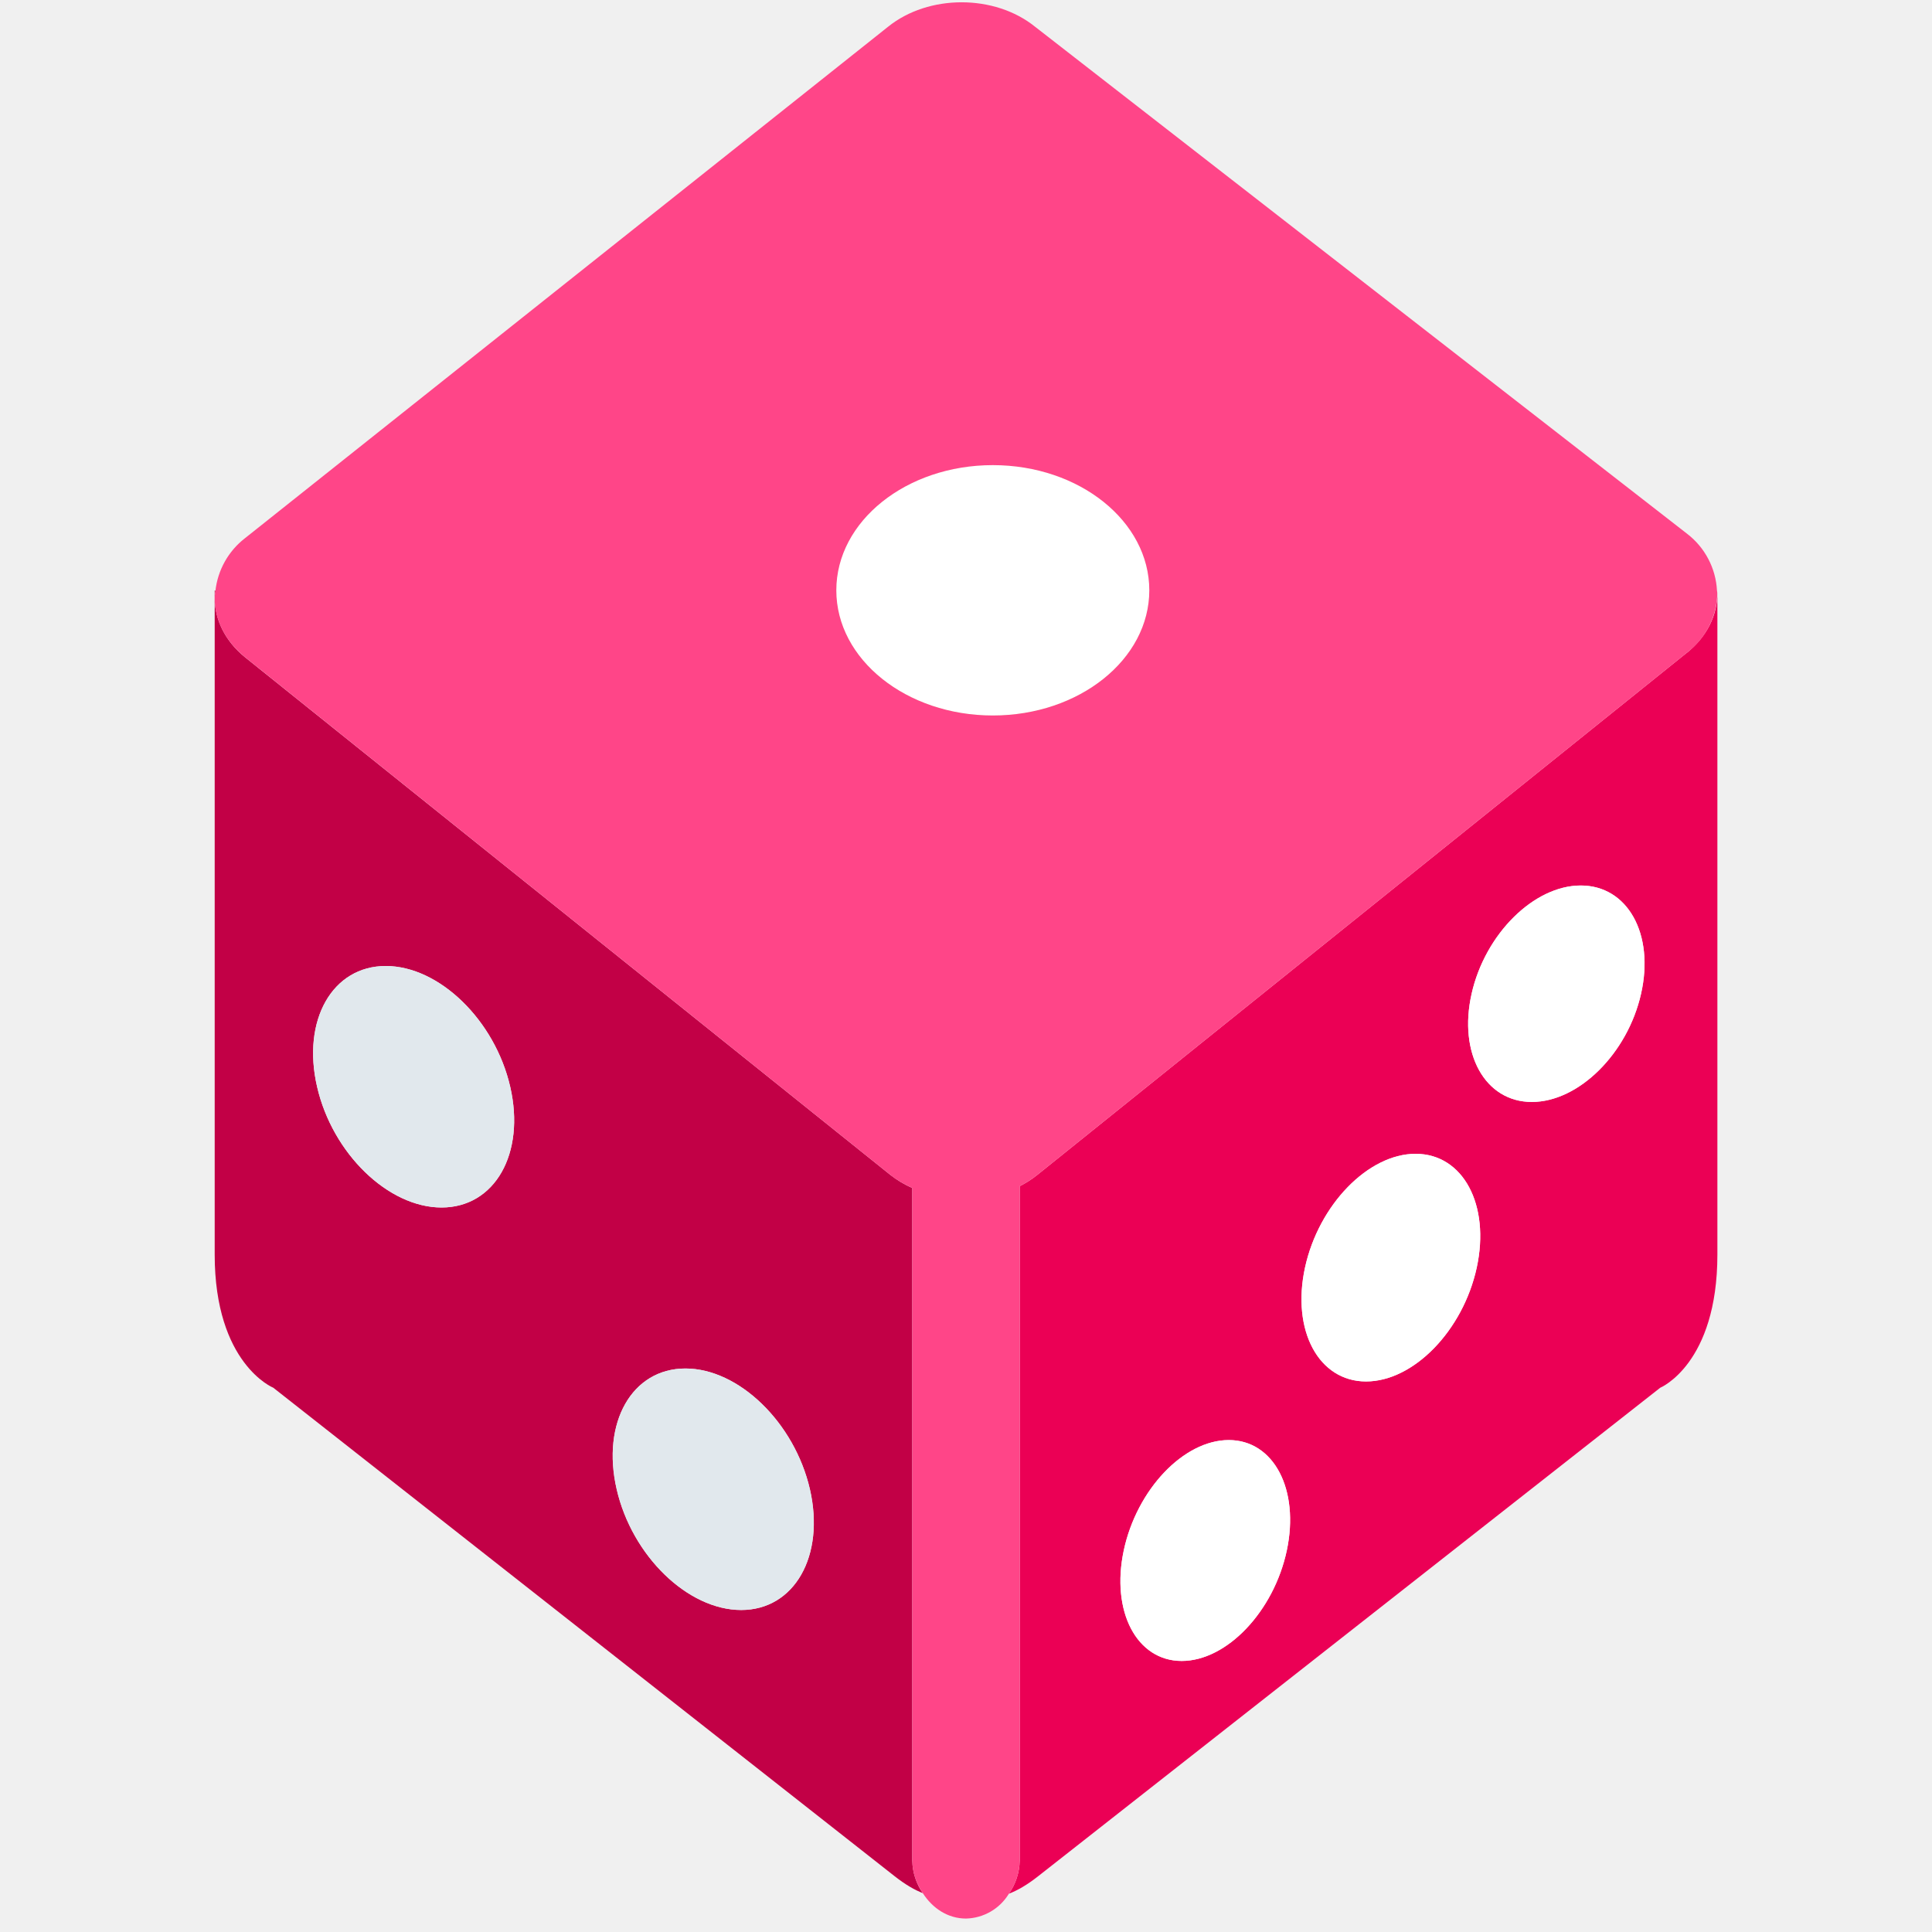
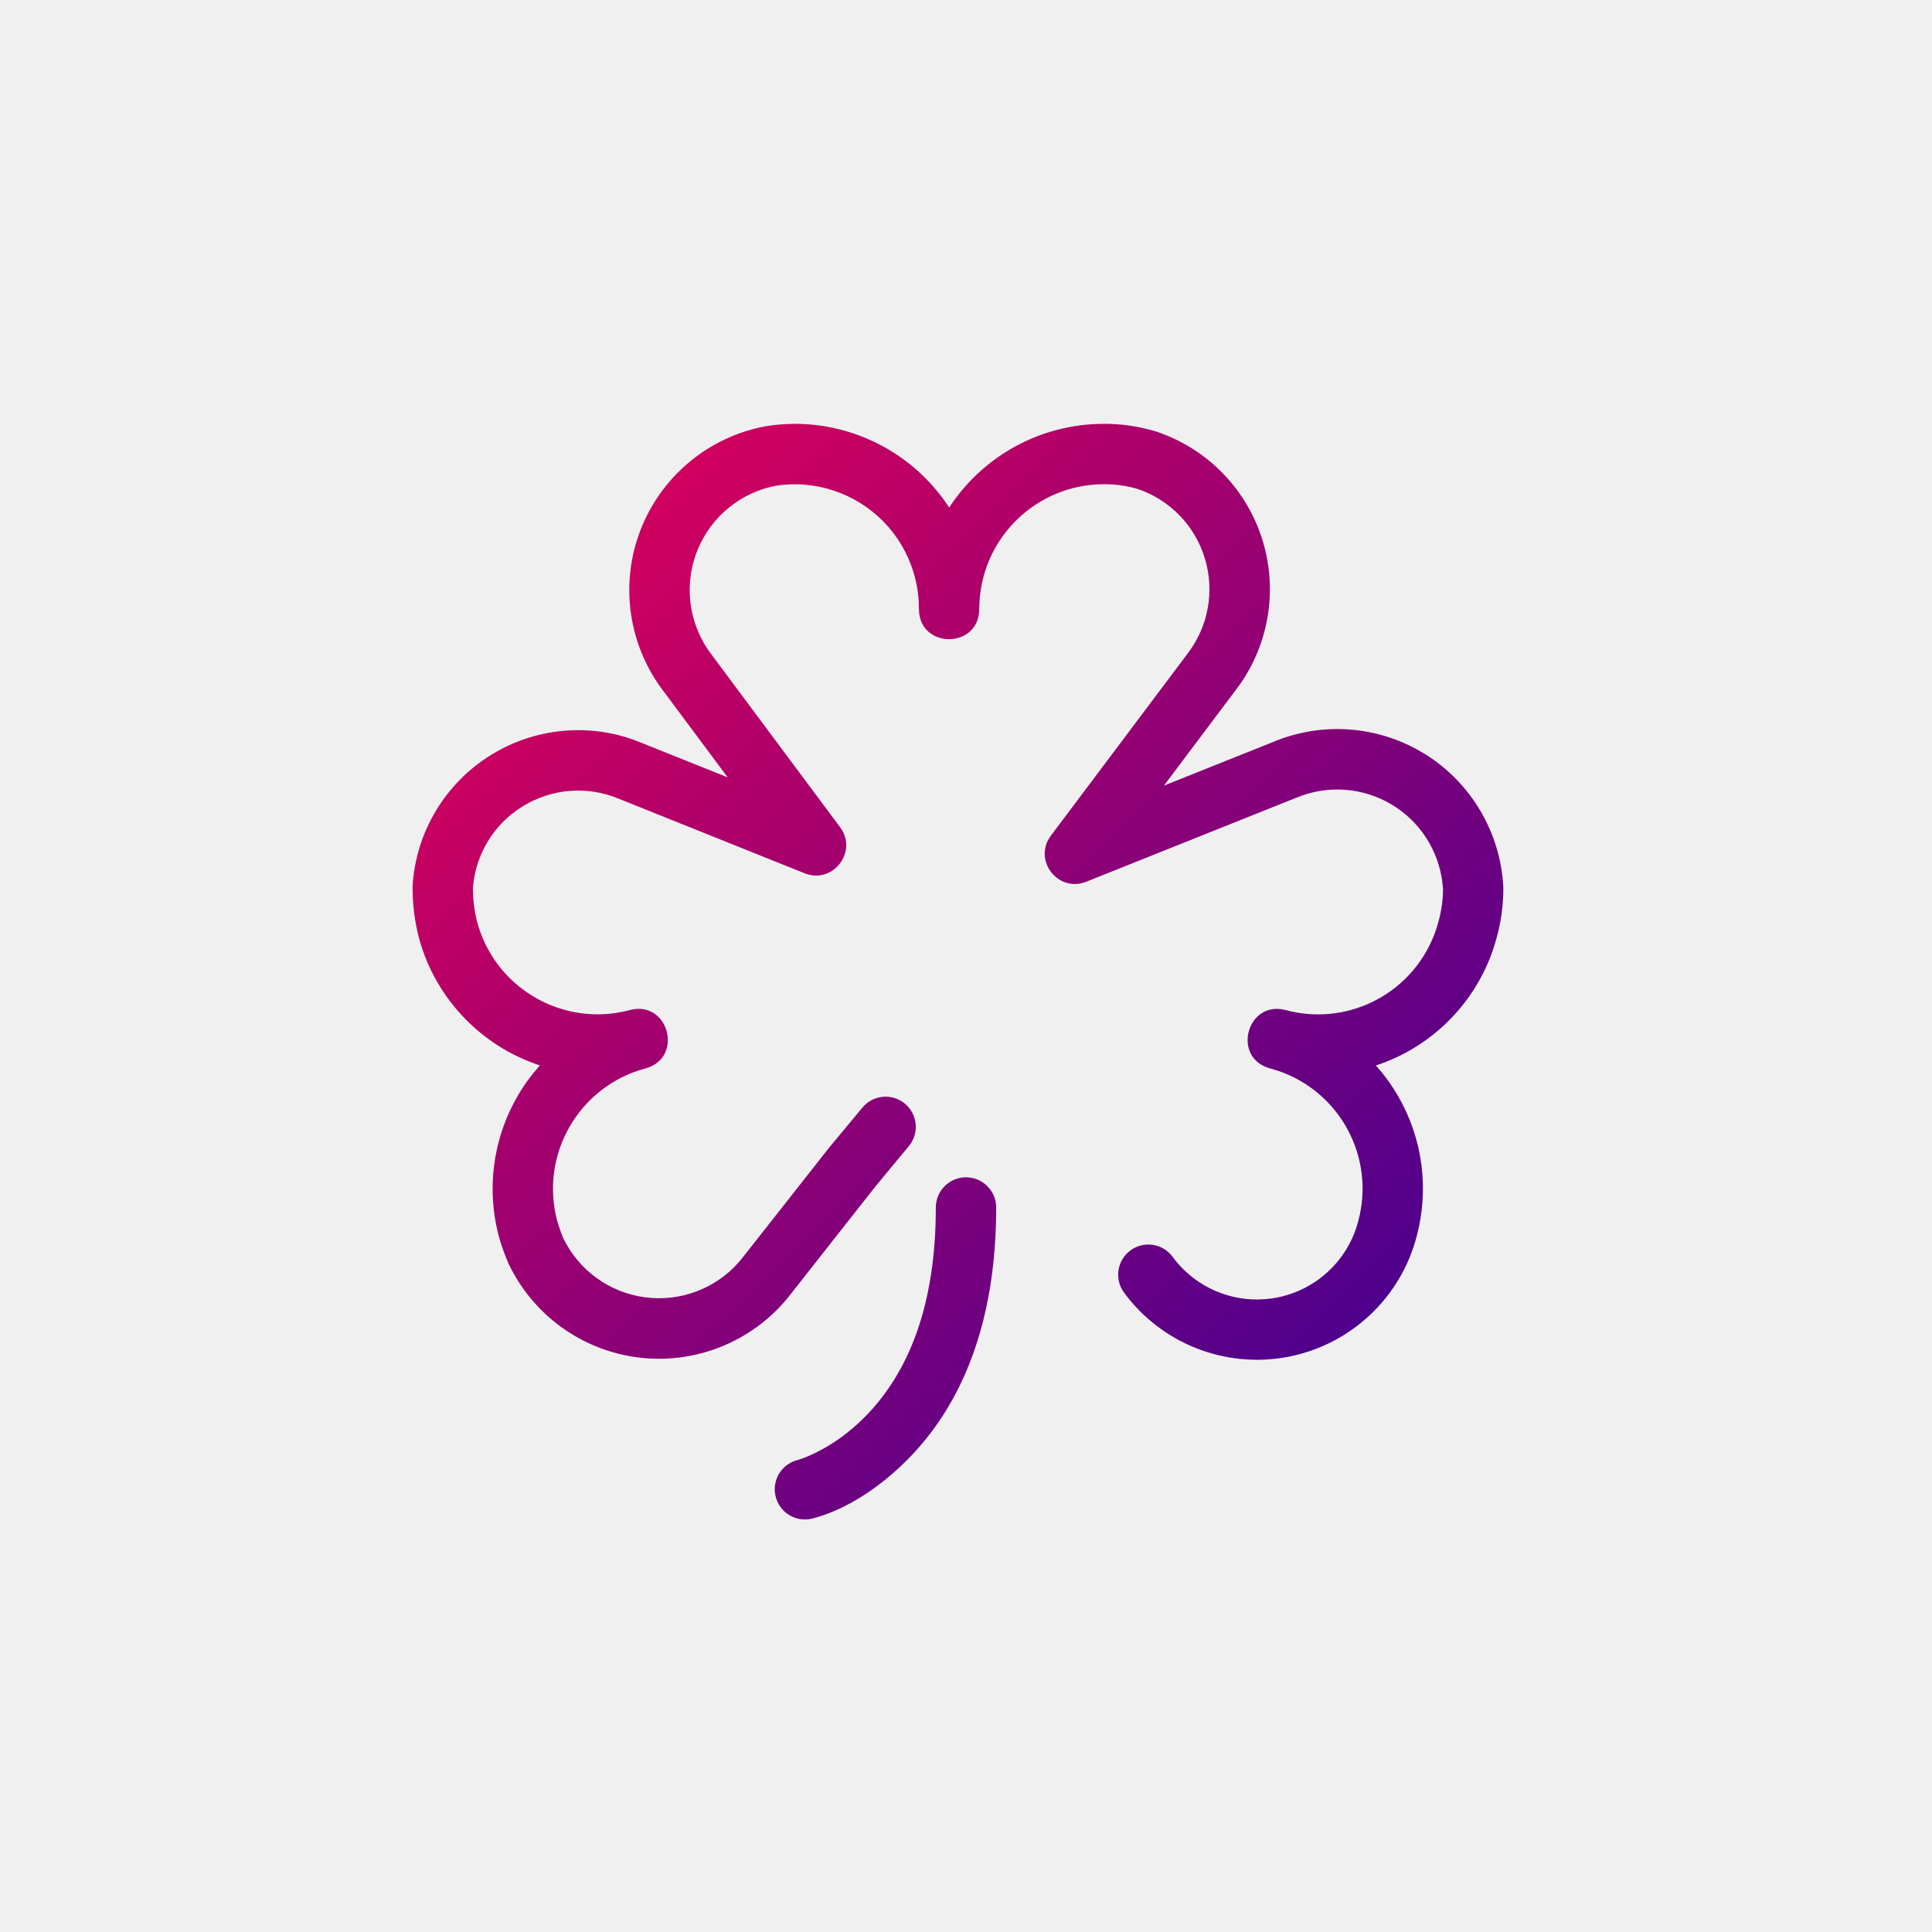
- <svg xmlns="http://www.w3.org/2000/svg" width="24" height="24" viewBox="0 0 24 24">
-   <g fill="none" transform="translate(2)">
-     <path fill="#C20046" d="M.667 7.333v.092c0-.028.007-.056.01-.084l-.01-.008zm8.666 7.425a1.267 1.267 0 01-.274-.164l-8.016-6.43c-.251-.204-.376-.471-.376-.74v8.16c0 1.36.728 1.655.728 1.655l7.716 6.066c.137.108.252.173.352.212a.731.731 0 01-.13-.402v-8.357zM3.485 15c-.663 0-1.356-.671-1.546-1.5-.192-.828.191-1.5.853-1.5.663 0 1.355.672 1.546 1.5.191.829-.19 1.5-.853 1.5zm3.722 5c-.663 0-1.356-.672-1.546-1.5-.192-.829.191-1.5.854-1.5.662 0 1.355.671 1.546 1.5.19.828-.192 1.5-.854 1.5z" />
-     <path fill="#EB0055" d="M18.957 8.107l-8.07 6.487a1.21 1.21 0 01-.22.141v8.38a.737.737 0 01-.134.409c.104-.039.224-.107.366-.219l7.725-6.066s.71-.294.71-1.656V7.37c0 .268-.126.535-.377.738zm-4.972 11.154c-.161.758-.746 1.372-1.305 1.372-.559 0-.881-.614-.72-1.372.161-.758.745-1.372 1.305-1.372.559 0 .881.614.72 1.372zm2.359-3.514c-.17.782-.785 1.414-1.375 1.414-.588 0-.928-.632-.758-1.414.17-.781.786-1.414 1.374-1.414.59 0 .929.633.759 1.414zm2.042-3.403c-.167.743-.775 1.345-1.357 1.345-.581 0-.916-.602-.748-1.345.167-.742.774-1.344 1.356-1.344.582 0 .917.602.749 1.344z" />
-     <path fill="#FF4588" d="M18.957 6.63L10.859.333c-.502-.406-1.325-.406-1.828 0L1.043 6.686a.96.96 0 00-.367.655c-.002.028-.01.056-.01.084 0 .268.126.535.377.738l8.016 6.431c.083.067.176.119.274.164v8.357c0 .152.054.286.13.402.12.187.31.316.537.316a.64.64 0 00.533-.309.735.735 0 00.134-.41v-8.379a1.21 1.21 0 00.22-.141l8.07-6.487a.949.949 0 00.376-.738c0-.011-.003-.022-.004-.033a.952.952 0 00-.372-.706z" />
-     <path fill="#EA596E" d="M10.333 5.778c1.074 0 1.944.696 1.944 1.555 0 .86-.87 1.556-1.944 1.556-1.074 0-1.944-.696-1.944-1.556 0-.859.87-1.555 1.944-1.555z" />
-     <ellipse cx="10.333" cy="7.333" fill="#FFF" rx="1.944" ry="1.555" />
-     <path fill="#FFF" d="M17.637 11c-.582 0-1.189.602-1.356 1.344-.168.743.167 1.345.748 1.345.582 0 1.19-.602 1.357-1.345.168-.742-.167-1.344-.75-1.344zm-2.052 3.333c-.588 0-1.204.633-1.374 1.414-.169.782.17 1.414.759 1.414.59 0 1.205-.632 1.375-1.414.169-.781-.17-1.414-.76-1.414zm-2.321 3.556c-.56 0-1.143.614-1.305 1.372-.161.758.162 1.372.72 1.372.56 0 1.144-.614 1.306-1.372.161-.758-.162-1.372-.721-1.372z" />
-     <path fill="#E1E8ED" d="M2.792 12c-.663 0-1.045.672-.853 1.5.191.829.883 1.5 1.546 1.5.662 0 1.044-.671.853-1.5-.19-.828-.883-1.5-1.546-1.5zm3.722 5c-.663 0-1.045.671-.854 1.5.191.828.884 1.5 1.547 1.5.662 0 1.044-.672.854-1.5-.192-.829-.884-1.5-1.547-1.5z" />
-   </g>
+ <svg xmlns="http://www.w3.org/2000/svg" width="48" height="48" viewBox="0 0 48 48">
+   <defs>
+     <linearGradient id="a" x1=".444%" x2="99.556%" y1="0%" y2="100%">
+       <stop offset="0%" stop-color="#EB0055" />
+       <stop offset="100%" stop-color="#320096" />
+     </linearGradient>
+   </defs>
+   <path fill="url(#a)" fill-rule="evenodd" d="M24 29.25a.75.75 0 01.75.75c0 2.82-.827 4.887-2.22 6.28-.857.857-1.726 1.292-2.348 1.448a.75.75 0 01-.461-1.424l.201-.064c.09-.032.215-.084.368-.16.4-.2.802-.482 1.18-.86 1.107-1.107 1.78-2.79 1.78-5.22a.75.75 0 01.75-.75zm3.427-18.72c.429-.002.855.06 1.288.188a4.129 4.129 0 012.113 6.254l-.138.188-1.773 2.359 2.701-1.08a4.127 4.127 0 013.586.18l.204.118a4.146 4.146 0 011.942 3.307c.003.426-.053.849-.165 1.249a4.59 4.59 0 01-2.796 3.106l-.206.073.142.165c.102.125.197.255.285.391l.127.207a4.586 4.586 0 01.459 3.484 4.101 4.101 0 01-7.27 1.395.749.749 0 111.208-.888 2.6 2.6 0 004.612-.891 3.09 3.09 0 00-1.993-3.731l-.198-.06c-.929-.25-.604-1.6.283-1.47l.107.022c.721.194 1.485.12 2.152-.203l.197-.105a3.092 3.092 0 001.444-1.89c.076-.274.114-.558.113-.805a2.631 2.631 0 00-3.476-2.337l-.186.07-5.2 2.08c-.674.27-1.28-.47-.932-1.066l.053-.08 3.387-4.51a2.63 2.63 0 00.437-2.378 2.62 2.62 0 00-1.667-1.723 2.91 2.91 0 00-.837-.119 3.1 3.1 0 00-3.095 2.924l-.006.176c-.001.959-1.377.997-1.491.12l-.008-.122-.006-.204a3.092 3.092 0 00-.757-1.837l-.14-.15a3.088 3.088 0 00-2.647-.87 2.639 2.639 0 00-1.703 4.054l.115.161 3.18 4.27c.432.58-.126 1.355-.79 1.175l-.091-.03-4.604-1.847a2.618 2.618 0 00-2.4.183 2.605 2.605 0 00-1.237 2.02c-.001.29.035.58.104.852a3.1 3.1 0 003.616 2.232l.177-.042c.965-.257 1.352 1.19.388 1.45a3.097 3.097 0 00-2.194 3.779c.046.16.102.316.154.44a2.642 2.642 0 004.368.586l.117-.144 2.113-2.685.83-1a.75.75 0 011.219.868l-.065.09-.817.985-2.093 2.66a4.138 4.138 0 01-7.036-.737 5.465 5.465 0 01-.236-.664 4.597 4.597 0 01.84-4.043l.177-.211-.039-.012a4.607 4.607 0 01-2.909-2.963l-.06-.209a4.973 4.973 0 01-.153-1.282 4.12 4.12 0 011.948-3.246 4.114 4.114 0 013.53-.383l.23.09 2.12.849-1.583-2.125a4.14 4.14 0 01-.67-3.772l.078-.225a4.147 4.147 0 013.117-2.601c.236-.038.475-.058.719-.06a4.587 4.587 0 013.72 1.901l.122.178.09-.132a4.59 4.59 0 013.545-1.942l.21-.005z" />
</svg>
